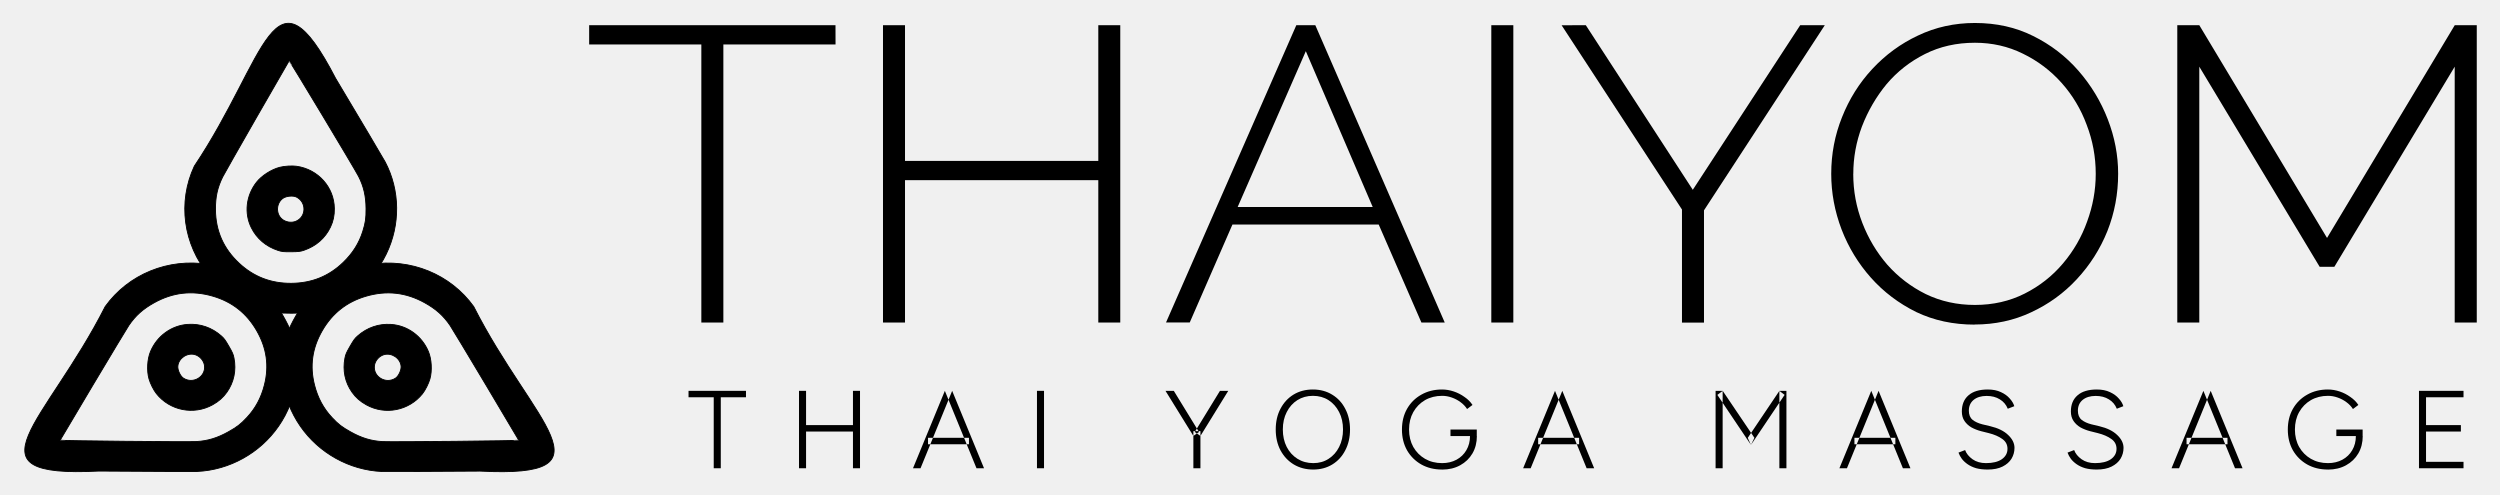
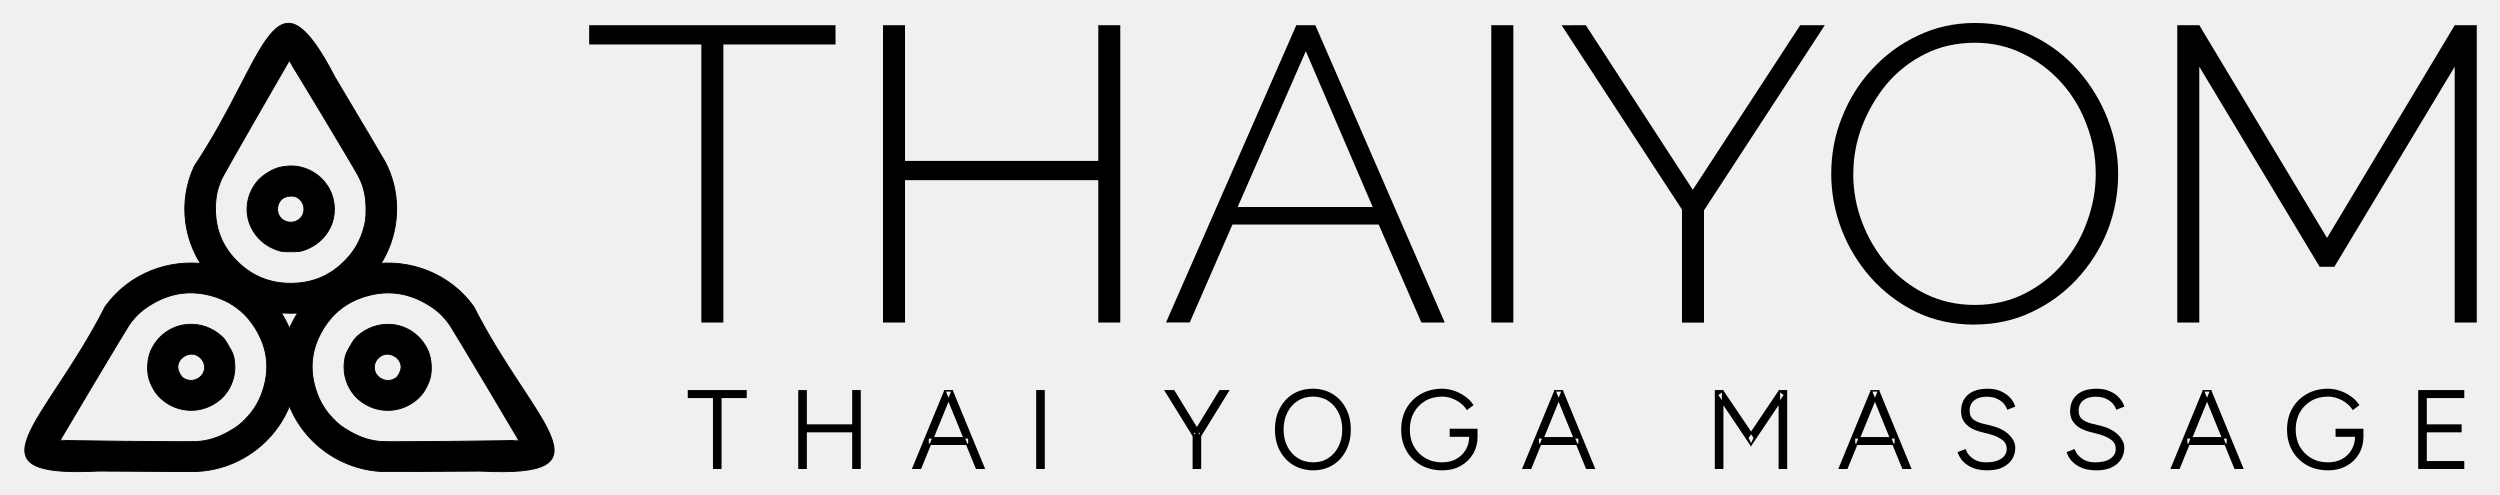
<svg xmlns="http://www.w3.org/2000/svg" width="466.759" height="92.364" viewBox="-10.56 -10.56 30.993 6.133" version="1.1" fill="#c62424" stroke="#c62424" stroke-width="2.4" id="svg204">
  <defs id="defs208">
    <rect x="105.26" y="614.215" width="569.844" height="62.836" id="rect310" />
    <rect x="124.672" y="613.65" width="535.044" height="66.169" id="rect7282" />
  </defs>
  <g id="g497-3" transform="matrix(-0.5175046,0.2935873,0.2935873,0.5175046,0.7978671,7.800348)" style="fill:#000000;stroke:#000000;stroke-width:1.012;stroke-dasharray:none">
    <text xml:space="preserve" transform="matrix(-0.09706742,0.05506766,0.05506766,0.09706742,6.517977,-58.30191)" id="text7280" style="font-size:36px;font-family:'Ubuntu Mono';-inkscape-font-specification:'Ubuntu Mono';white-space:pre;shape-inside:url(#rect7282);display:inline;fill:#ffffff;fill-opacity:1;fill-rule:evenodd;stroke:#ffffff;stroke-width:11.339;stroke-dasharray:none;stroke-opacity:1" />
    <text xml:space="preserve" transform="matrix(-0.09706742,0.05506766,0.05506766,0.09706742,6.517977,-58.30191)" id="text308" style="font-style:normal;font-variant:normal;font-weight:normal;font-stretch:normal;font-size:36px;font-family:Raleway;-inkscape-font-specification:Raleway;white-space:pre;shape-inside:url(#rect310);display:inline;fill:#ffffff;fill-rule:evenodd;stroke:#ffffff;stroke-width:11.339" />
    <g id="g7033">
-       <g id="g13498">
+       <g id="g20306">
        <g id="g2764" transform="matrix(0.00116787,-0.1846886,0.1860846,-0.00116787,-0.3158951,-24.66953)" style="fill:#000000;fill-opacity:1;stroke:#000000;stroke-width:1.012;stroke-dasharray:none;stroke-opacity:1">
          <g id="g6996">
            <g id="g497" transform="matrix(-0.8583664,-0.5130371,-0.5130371,0.8583664,22.79058,-15.68914)" style="fill:#000000;fill-opacity:1;stroke:#000000;stroke-width:0.102;stroke-dasharray:none;stroke-opacity:1">
              <g id="g501" transform="rotate(-90,16.00188,15.29129)" style="fill:#000000;fill-opacity:1;stroke:#000000;stroke-width:0.102;stroke-dasharray:none;stroke-opacity:1">
                <path style="fill:#000000;fill-opacity:1;fill-rule:evenodd;stroke:#000000;stroke-width:1.542;stroke-dasharray:none;stroke-opacity:1" d="m 322.698,541.943 c -42.516,-73.635 -79.466,-138.146 -82.11,-143.359 -24.591,-48.476 -24.756,-107.117 -0.44,-156.819 25.223,-51.556 72.587,-87.195 129.762,-97.639 14.236,-2.6 45.711,-2.652 59.663,-0.099 43.793,8.016 81.749,30.325 108.791,63.943 42.831,53.248 51.723,125.183 23.031,186.323 C 437,579.467 425.829,748.162 322.698,541.943 Z M 455.762,477.302 c 29.954,-51.933 56.098,-97.691 58.098,-101.686 8.983,-17.94 12.688,-34.369 12.636,-56.031 -0.086,-36.23 -12.904,-66.32 -38.933,-91.396 -24.321,-23.43 -53.347,-35.048 -87.564,-35.048 -34.119,0 -62.793,11.395 -87.062,34.599 -16.295,15.58 -27.209,32.764 -33.62,52.934 -4.745,14.928 -5.787,21.901 -5.816,38.91 -0.036,21.198 3.653,37.987 12.086,54.994 6.829,13.773 114.234,198.771 114.947,197.988 0.421,-0.463 25.274,-43.332 55.228,-95.265 z" id="path491" transform="matrix(0.0664,0,0,0.0664,-10.56,-10.56)" />
                <path style="fill:#000000;fill-opacity:1;fill-rule:evenodd;stroke:#000000;stroke-width:1.542;stroke-dasharray:none;stroke-opacity:1" d="m 389.661,392.675 c -36.243,-5.604 -62.808,-36.225 -62.957,-72.571 -0.049,-11.876 2.086,-21.731 6.857,-31.649 8.96,-18.629 24.571,-32.284 44.65,-39.054 6.261,-2.111 9.267,-2.449 21.79,-2.449 12.522,0 15.529,0.338 21.79,2.449 20.078,6.77 35.69,20.425 44.65,39.054 11.999,24.947 8.369,54.971 -9.376,77.555 -8.644,11.001 -25.055,21.533 -39.081,25.082 -8.003,2.025 -20.832,2.742 -28.322,1.584 z m 23.014,-54.302 c 11.406,-7.65 12.822,-25.641 2.761,-35.076 -6.223,-5.836 -16.223,-7.671 -24.029,-4.41 -17.69,7.39 -18.287,32.545 -0.981,41.363 5.442,2.773 16.737,1.82 22.25,-1.877 z" id="path493" transform="matrix(0.0664,0,0,0.0664,-10.56,-10.56)" />
              </g>
            </g>
            <g id="g497-6" transform="matrix(-0.8583664,-0.5130371,-0.5130371,0.8583664,48.49128,-25.05132)" style="fill:#000000;fill-opacity:1;stroke:#000000;stroke-width:0.102;stroke-dasharray:none;stroke-opacity:1">
              <path style="fill:#000000;fill-opacity:1;fill-rule:evenodd;stroke:#000000;stroke-width:0.102;stroke-dasharray:none;stroke-opacity:1" d="m 7.433,10.925 c 4.893,2.817 9.162,5.295 9.488,5.507 3.026,1.968 4.986,5.332 5.242,8.997 0.266,3.802 -1.271,7.425 -4.209,9.928 -0.732,0.623 -2.539,1.673 -3.425,1.99 C 11.745,38.344 8.822,38.324 6.15,37.292 1.917,35.657 -0.987,31.819 -1.372,27.351 -0.384,12.571 -5.354,2.506 7.433,10.925 Z m -5.496,8.141 c 0.006,3.981 0.026,7.48 0.044,7.776 0.081,1.33 0.414,2.397 1.138,3.64 1.21,2.079 2.948,3.382 5.278,3.957 2.177,0.537 4.232,0.239 6.198,-0.899 1.961,-1.135 3.229,-2.744 3.852,-4.884 0.418,-1.437 0.474,-2.788 0.171,-4.16 -0.224,-1.016 -0.396,-1.451 -0.96,-2.43 -0.703,-1.219 -1.474,-2.061 -2.524,-2.758 -0.851,-0.564 -13.177,-7.622 -13.192,-7.554 -0.009,0.041 -0.011,3.331 -0.005,7.312 z" id="path491-8" />
              <path style="fill:#000000;fill-opacity:1;fill-rule:evenodd;stroke:#000000;stroke-width:0.102;stroke-dasharray:none;stroke-opacity:1" d="m 8.551,21.731 c 2.269,-0.884 4.814,-0.008 6.032,2.076 0.398,0.681 0.603,1.318 0.659,2.047 0.105,1.369 -0.338,2.673 -1.267,3.73 -0.29,0.33 -0.451,0.449 -1.171,0.866 -0.72,0.417 -0.904,0.497 -1.334,0.584 -1.379,0.279 -2.73,0.014 -3.865,-0.759 C 6.086,29.24 5.296,27.394 5.564,25.505 5.695,24.586 6.288,23.435 6.976,22.764 7.368,22.381 8.082,21.913 8.551,21.731 Z M 9.034,25.617 c -0.401,0.819 0.116,1.9 1.008,2.107 0.552,0.128 1.187,-0.099 1.528,-0.546 0.771,-1.013 -0.032,-2.479 -1.32,-2.41 -0.405,0.022 -1.022,0.452 -1.216,0.848 z" id="path493-7" />
            </g>
            <path style="fill:#000000;fill-opacity:1;fill-rule:evenodd;stroke:#000000;stroke-width:1.542;stroke-dasharray:none;stroke-opacity:1" d="m 322.698,541.943 c -42.516,-73.635 -79.466,-138.146 -82.11,-143.359 -24.591,-48.476 -24.756,-107.117 -0.44,-156.819 25.223,-51.556 72.587,-87.195 129.762,-97.639 14.236,-2.6 45.711,-2.652 59.663,-0.099 43.793,8.016 81.749,30.325 108.791,63.943 42.831,53.248 51.723,125.183 23.031,186.323 C 437,579.467 425.829,748.162 322.698,541.943 Z M 455.762,477.302 c 29.954,-51.933 56.098,-97.691 58.098,-101.686 8.983,-17.94 12.688,-34.369 12.636,-56.031 -0.086,-36.23 -12.904,-66.32 -38.933,-91.396 -24.321,-23.43 -53.347,-35.048 -87.564,-35.048 -34.119,0 -62.793,11.395 -87.062,34.599 -16.295,15.58 -27.209,32.764 -33.62,52.934 -4.745,14.928 -5.787,21.901 -5.816,38.91 -0.036,21.198 3.653,37.987 12.086,54.994 6.829,13.773 114.234,198.771 114.947,197.988 0.421,-0.463 25.274,-43.332 55.228,-95.265 z" id="path491-06" transform="matrix(0.0664,0,0,0.0664,-10.56,-10.56)" />
            <path style="fill:#000000;fill-opacity:1;fill-rule:evenodd;stroke:#000000;stroke-width:1.542;stroke-dasharray:none;stroke-opacity:1" d="m 389.661,392.675 c -36.243,-5.604 -62.808,-36.225 -62.957,-72.571 -0.049,-11.876 2.086,-21.731 6.857,-31.649 8.96,-18.629 24.571,-32.284 44.65,-39.054 6.261,-2.111 9.267,-2.449 21.79,-2.449 12.522,0 15.529,0.338 21.79,2.449 20.078,6.77 35.69,20.425 44.65,39.054 11.999,24.947 8.369,54.971 -9.376,77.555 -8.644,11.001 -25.055,21.533 -39.081,25.082 -8.003,2.025 -20.832,2.742 -28.322,1.584 z m 23.014,-54.302 c 11.406,-7.65 12.822,-25.641 2.761,-35.076 -6.223,-5.836 -16.223,-7.671 -24.029,-4.41 -17.69,7.39 -18.287,32.545 -0.981,41.363 5.442,2.773 16.737,1.82 22.25,-1.877 z" id="path493-2" transform="matrix(0.0664,0,0,0.0664,-10.56,-10.56)" />
          </g>
        </g>
        <g aria-label="THAIYOM" transform="matrix(-0.8828155,0.5008332,0.4861528,0.8569384,0,0)" id="text316" style="font-size:8.857px;font-family:Raleway;-inkscape-font-specification:Raleway;fill-rule:evenodd;stroke:none;stroke-width:0.772">
          <path d="M -1.655,-30.381 H -3.958 v 5.881 h -0.452 v -5.881 h -2.303 v -0.407 h 5.057 z" style="stroke-width:0.772" id="path432" />
          <path d="m 4.19,-30.788 v 6.288 H 3.739 v -3.011 h -3.968 v 3.011 h -0.452 v -6.288 h 0.452 v 2.87 H 3.739 v -2.87 z" style="stroke-width:0.772" id="path434" />
          <path d="m 7.804,-30.788 h 0.39 l 2.657,6.288 H 10.372 L 9.495,-26.573 H 6.493 l -0.877,2.072 H 5.129 Z m 1.568,3.844 -1.373,-3.295 -1.399,3.295 z" style="stroke-width:0.772" id="path436" />
          <path d="m 11.807,-24.5 v -6.288 h 0.452 v 6.288 z" style="stroke-width:0.772" id="path438" />
          <path d="m 13.747,-30.788 2.196,3.481 2.205,-3.481 h 0.505 l -2.48,3.915 v 2.374 h -0.452 v -2.391 l -2.471,-3.897 z" style="stroke-width:0.772" id="path440" />
          <path d="m 21.726,-24.456 q -0.655,0 -1.196,-0.266 -0.54,-0.275 -0.93,-0.726 -0.39,-0.452 -0.602,-1.019 -0.213,-0.576 -0.213,-1.178 0,-0.629 0.221,-1.196 0.221,-0.576 0.62,-1.019 0.407,-0.452 0.939,-0.709 0.54,-0.266 1.169,-0.266 0.664,0 1.196,0.275 0.54,0.275 0.93,0.735 0.39,0.461 0.602,1.027 0.213,0.567 0.213,1.151 0,0.638 -0.221,1.213 -0.221,0.567 -0.629,1.019 -0.399,0.443 -0.939,0.7 -0.531,0.257 -1.16,0.257 z m -2.489,-3.188 q 0,0.54 0.186,1.036 0.186,0.496 0.514,0.886 0.337,0.39 0.788,0.62 0.461,0.23 1.01,0.23 0.558,0 1.019,-0.239 0.461,-0.239 0.788,-0.638 0.328,-0.399 0.496,-0.886 0.177,-0.496 0.177,-1.01 0,-0.54 -0.186,-1.036 -0.177,-0.496 -0.514,-0.886 -0.337,-0.39 -0.797,-0.62 -0.452,-0.23 -0.983,-0.23 -0.567,0 -1.027,0.239 -0.461,0.239 -0.788,0.638 -0.319,0.399 -0.505,0.895 -0.177,0.487 -0.177,1.001 z" style="stroke-width:0.772" id="path442" />
          <path d="m 31.584,-24.5 v -5.411 l -2.471,4.233 h -0.301 l -2.471,-4.233 v 5.411 h -0.452 v -6.288 h 0.452 l 2.622,4.499 2.622,-4.499 h 0.452 v 6.288 z" style="stroke-width:0.772" id="path444" />
        </g>
-         <g aria-label="THAI YOGA MASSAGE" transform="matrix(-0.8697808,0.4934384,0.4934384,0.8697808,0,0)" id="text747" style="font-weight:300;font-size:2.304px;font-family:Figtree;-inkscape-font-specification:'Figtree Light';letter-spacing:0.85px;fill-rule:evenodd;stroke:none;stroke-width:0.467">
-           <path d="m -4.218,-21.102 v -1.479 h 0.147 v 1.479 z m -0.525,-1.479 v -0.134 H -3.546 v 0.134 z" style="stroke-width:0.467" id="path9433" />
-           <path d="m -1.317,-21.102 v -1.613 h 0.147 v 1.613 z m -1.124,0 v -1.613 h 0.147 v 1.613 z m 0.147,-0.765 v -0.134 h 0.977 v 0.134 z" style="stroke-width:0.467" id="path9435" />
-           <path d="m 1.257,-21.102 -0.659,-1.613 h 0.152 l 0.664,1.613 z m -1.323,0 0.664,-1.613 h 0.152 l -0.659,1.613 z m 0.313,-0.5 v -0.134 H 1.1 v 0.134 z" style="stroke-width:0.467" id="path9437" />
-           <path d="m 2.517,-21.102 v -1.613 h 0.147 v 1.613 z" style="stroke-width:0.467" id="path9439" />
-           <path d="m 5.923,-21.775 -0.118,-0.083 0.525,-0.857 h 0.173 z m -0.147,0.673 v -0.774 h 0.147 v 0.774 z m 0,-0.673 -0.581,-0.94 h 0.173 l 0.525,0.857 z" style="stroke-width:0.467" id="path9441" />
-           <path d="m 8.274,-21.075 q -0.228,0 -0.406,-0.106 -0.175,-0.106 -0.277,-0.295 -0.099,-0.189 -0.099,-0.433 0,-0.247 0.099,-0.433 0.099,-0.189 0.272,-0.295 0.175,-0.106 0.403,-0.106 0.228,0 0.403,0.108 0.175,0.106 0.272,0.295 0.099,0.187 0.099,0.431 0,0.244 -0.099,0.433 -0.097,0.189 -0.27,0.295 -0.173,0.106 -0.399,0.106 z m 0,-0.134 q 0.182,0 0.32,-0.09 0.141,-0.09 0.219,-0.247 0.081,-0.159 0.081,-0.364 0,-0.205 -0.081,-0.362 -0.081,-0.159 -0.221,-0.249 -0.141,-0.09 -0.325,-0.09 -0.182,0 -0.325,0.09 -0.141,0.09 -0.221,0.249 -0.081,0.157 -0.081,0.362 0,0.205 0.081,0.364 0.081,0.157 0.224,0.247 0.145,0.09 0.33,0.09 z" style="stroke-width:0.467" id="path9443" />
-           <path d="m 10.958,-21.075 q -0.244,0 -0.433,-0.106 -0.189,-0.108 -0.297,-0.295 -0.106,-0.189 -0.106,-0.431 0,-0.247 0.106,-0.433 0.108,-0.189 0.297,-0.295 0.189,-0.108 0.433,-0.108 0.122,0 0.244,0.041 0.122,0.041 0.224,0.115 0.104,0.071 0.166,0.166 l -0.113,0.085 q -0.051,-0.081 -0.136,-0.143 -0.083,-0.062 -0.184,-0.097 -0.099,-0.035 -0.2,-0.035 -0.2,0 -0.357,0.09 -0.154,0.09 -0.244,0.249 -0.088,0.157 -0.088,0.364 0,0.203 0.088,0.362 0.09,0.157 0.244,0.247 0.157,0.09 0.357,0.09 0.168,0 0.3,-0.071 0.131,-0.071 0.205,-0.198 0.076,-0.129 0.076,-0.295 h 0.143 q 0,0.203 -0.092,0.362 -0.092,0.157 -0.256,0.247 -0.164,0.09 -0.376,0.09 z m 0.175,-0.698 v -0.136 h 0.548 v 0.136 h -0.065 z" style="stroke-width:0.467" id="path9445" />
-           <path d="m 13.97,-21.102 -0.659,-1.613 h 0.152 l 0.664,1.613 z m -1.323,0 0.664,-1.613 h 0.152 l -0.659,1.613 z m 0.313,-0.5 v -0.134 h 0.853 v 0.134 z" style="stroke-width:0.467" id="path9447" />
-           <path d="m 17.394,-21.588 -0.7,-1.042 0.053,-0.041 0.058,-0.044 0.661,0.979 z m -0.737,0.486 v -1.613 h 0.147 v 1.613 z m 0.737,-0.486 -0.067,-0.147 0.659,-0.979 0.058,0.044 0.051,0.039 z m 0.592,0.486 v -1.613 h 0.147 v 1.613 z" style="stroke-width:0.467" id="path9449" />
-           <path d="m 20.56,-21.102 -0.659,-1.613 h 0.152 l 0.664,1.613 z m -1.323,0 0.664,-1.613 h 0.152 l -0.659,1.613 z m 0.313,-0.5 v -0.134 h 0.853 v 0.134 z" style="stroke-width:0.467" id="path9451" />
-           <path d="m 22.326,-21.075 q -0.136,0 -0.24,-0.028 -0.101,-0.03 -0.175,-0.081 -0.074,-0.051 -0.122,-0.113 -0.046,-0.062 -0.071,-0.131 l 0.138,-0.053 q 0.039,0.108 0.154,0.191 0.115,0.081 0.281,0.081 0.212,0 0.33,-0.081 0.118,-0.083 0.118,-0.217 0,-0.129 -0.108,-0.205 -0.108,-0.078 -0.281,-0.122 l -0.164,-0.041 q -0.106,-0.028 -0.198,-0.078 -0.09,-0.053 -0.145,-0.134 -0.055,-0.081 -0.055,-0.198 0,-0.217 0.138,-0.336 0.138,-0.122 0.403,-0.122 0.159,0 0.274,0.055 0.115,0.053 0.184,0.134 0.071,0.078 0.094,0.159 l -0.136,0.053 q -0.051,-0.127 -0.166,-0.196 -0.113,-0.071 -0.274,-0.071 -0.171,0 -0.272,0.083 -0.099,0.083 -0.099,0.224 0,0.127 0.078,0.191 0.078,0.062 0.205,0.094 l 0.164,0.039 q 0.244,0.058 0.373,0.184 0.131,0.124 0.131,0.267 0,0.122 -0.062,0.226 -0.062,0.101 -0.187,0.164 -0.124,0.062 -0.311,0.062 z" style="stroke-width:0.467" id="path9453" />
-           <path d="m 24.598,-21.075 q -0.136,0 -0.24,-0.028 -0.101,-0.03 -0.175,-0.081 -0.074,-0.051 -0.122,-0.113 -0.046,-0.062 -0.071,-0.131 l 0.138,-0.053 q 0.039,0.108 0.154,0.191 0.115,0.081 0.281,0.081 0.212,0 0.33,-0.081 0.118,-0.083 0.118,-0.217 0,-0.129 -0.108,-0.205 -0.108,-0.078 -0.281,-0.122 l -0.164,-0.041 q -0.106,-0.028 -0.198,-0.078 -0.09,-0.053 -0.145,-0.134 -0.055,-0.081 -0.055,-0.198 0,-0.217 0.138,-0.336 0.138,-0.122 0.403,-0.122 0.159,0 0.274,0.055 0.115,0.053 0.184,0.134 0.071,0.078 0.094,0.159 l -0.136,0.053 q -0.051,-0.127 -0.166,-0.196 -0.113,-0.071 -0.274,-0.071 -0.171,0 -0.272,0.083 -0.099,0.083 -0.099,0.224 0,0.127 0.078,0.191 0.078,0.062 0.205,0.094 l 0.164,0.039 q 0.244,0.058 0.373,0.184 0.131,0.124 0.131,0.267 0,0.122 -0.062,0.226 -0.062,0.101 -0.187,0.164 -0.124,0.062 -0.311,0.062 z" style="stroke-width:0.467" id="path9455" />
-           <path d="m 27.48,-21.102 -0.659,-1.613 h 0.152 l 0.664,1.613 z m -1.323,0 0.664,-1.613 h 0.152 l -0.659,1.613 z m 0.313,-0.5 v -0.134 h 0.853 v 0.134 z" style="stroke-width:0.467" id="path9457" />
-           <path d="m 29.416,-21.075 q -0.244,0 -0.433,-0.106 -0.189,-0.108 -0.297,-0.295 -0.106,-0.189 -0.106,-0.431 0,-0.247 0.106,-0.433 0.108,-0.189 0.297,-0.295 0.189,-0.108 0.433,-0.108 0.122,0 0.244,0.041 0.122,0.041 0.224,0.115 0.104,0.071 0.166,0.166 l -0.113,0.085 q -0.051,-0.081 -0.136,-0.143 -0.083,-0.062 -0.184,-0.097 -0.099,-0.035 -0.2,-0.035 -0.2,0 -0.357,0.09 -0.154,0.09 -0.244,0.249 -0.088,0.157 -0.088,0.364 0,0.203 0.088,0.362 0.09,0.157 0.244,0.247 0.157,0.09 0.357,0.09 0.168,0 0.3,-0.071 0.131,-0.071 0.205,-0.198 0.076,-0.129 0.076,-0.295 h 0.143 q 0,0.203 -0.092,0.362 -0.092,0.157 -0.256,0.247 -0.164,0.09 -0.376,0.09 z m 0.175,-0.698 v -0.136 h 0.548 v 0.136 h -0.065 z" style="stroke-width:0.467" id="path9459" />
-           <path d="m 31.313,-21.102 v -1.613 h 0.147 v 1.613 z m 0.147,0 v -0.134 h 0.781 v 0.134 z m 0,-0.765 v -0.134 h 0.726 v 0.134 z m 0,-0.714 v -0.134 h 0.781 v 0.134 z" style="stroke-width:0.467" id="path9461" />
+         <g aria-label="THAI YOGA MASSAGE" transform="matrix(-0.8697808,0.4934384,0.4934384,0.8697808,0,0)" id="text747" style="font-weight:300;font-size:2.304px;font-family:Figtree;-inkscape-font-specification:'Figtree Light';letter-spacing:0.85px;fill-rule:evenodd;stroke:#000000;stroke-width:0.032;stroke-dasharray:none;stroke-opacity:1">
+           <path d="m -4.218,-21.102 v -1.479 h 0.147 v 1.479 z m -0.525,-1.479 v -0.134 H -3.546 v 0.134 z" style="stroke-width:0.032;stroke-dasharray:none;stroke:#000000;stroke-opacity:1" id="path9433" />
+           <path d="m -1.317,-21.102 v -1.613 h 0.147 v 1.613 z m -1.124,0 v -1.613 h 0.147 v 1.613 z m 0.147,-0.765 v -0.134 h 0.977 v 0.134 z" style="stroke-width:0.032;stroke-dasharray:none;stroke:#000000;stroke-opacity:1" id="path9435" />
+           <path d="m 1.257,-21.102 -0.659,-1.613 h 0.152 l 0.664,1.613 z m -1.323,0 0.664,-1.613 h 0.152 l -0.659,1.613 z m 0.313,-0.5 v -0.134 H 1.1 v 0.134 z" style="stroke-width:0.032;stroke-dasharray:none;stroke:#000000;stroke-opacity:1" id="path9437" />
+           <path d="m 2.517,-21.102 v -1.613 h 0.147 v 1.613 z" style="stroke-width:0.032;stroke-dasharray:none;stroke:#000000;stroke-opacity:1" id="path9439" />
+           <path d="m 5.923,-21.775 -0.118,-0.083 0.525,-0.857 h 0.173 z m -0.147,0.673 v -0.774 h 0.147 v 0.774 z m 0,-0.673 -0.581,-0.94 h 0.173 l 0.525,0.857 z" style="stroke-width:0.032;stroke-dasharray:none;stroke:#000000;stroke-opacity:1" id="path9441" />
+           <path d="m 8.274,-21.075 q -0.228,0 -0.406,-0.106 -0.175,-0.106 -0.277,-0.295 -0.099,-0.189 -0.099,-0.433 0,-0.247 0.099,-0.433 0.099,-0.189 0.272,-0.295 0.175,-0.106 0.403,-0.106 0.228,0 0.403,0.108 0.175,0.106 0.272,0.295 0.099,0.187 0.099,0.431 0,0.244 -0.099,0.433 -0.097,0.189 -0.27,0.295 -0.173,0.106 -0.399,0.106 z m 0,-0.134 q 0.182,0 0.32,-0.09 0.141,-0.09 0.219,-0.247 0.081,-0.159 0.081,-0.364 0,-0.205 -0.081,-0.362 -0.081,-0.159 -0.221,-0.249 -0.141,-0.09 -0.325,-0.09 -0.182,0 -0.325,0.09 -0.141,0.09 -0.221,0.249 -0.081,0.157 -0.081,0.362 0,0.205 0.081,0.364 0.081,0.157 0.224,0.247 0.145,0.09 0.33,0.09 z" style="stroke-width:0.032;stroke-dasharray:none;stroke:#000000;stroke-opacity:1" id="path9443" />
+           <path d="m 10.958,-21.075 q -0.244,0 -0.433,-0.106 -0.189,-0.108 -0.297,-0.295 -0.106,-0.189 -0.106,-0.431 0,-0.247 0.106,-0.433 0.108,-0.189 0.297,-0.295 0.189,-0.108 0.433,-0.108 0.122,0 0.244,0.041 0.122,0.041 0.224,0.115 0.104,0.071 0.166,0.166 l -0.113,0.085 q -0.051,-0.081 -0.136,-0.143 -0.083,-0.062 -0.184,-0.097 -0.099,-0.035 -0.2,-0.035 -0.2,0 -0.357,0.09 -0.154,0.09 -0.244,0.249 -0.088,0.157 -0.088,0.364 0,0.203 0.088,0.362 0.09,0.157 0.244,0.247 0.157,0.09 0.357,0.09 0.168,0 0.3,-0.071 0.131,-0.071 0.205,-0.198 0.076,-0.129 0.076,-0.295 h 0.143 q 0,0.203 -0.092,0.362 -0.092,0.157 -0.256,0.247 -0.164,0.09 -0.376,0.09 z m 0.175,-0.698 v -0.136 h 0.548 v 0.136 h -0.065 z" style="stroke-width:0.032;stroke-dasharray:none;stroke:#000000;stroke-opacity:1" id="path9445" />
+           <path d="m 13.97,-21.102 -0.659,-1.613 h 0.152 l 0.664,1.613 z m -1.323,0 0.664,-1.613 h 0.152 l -0.659,1.613 z m 0.313,-0.5 v -0.134 h 0.853 v 0.134 z" style="stroke-width:0.032;stroke-dasharray:none;stroke:#000000;stroke-opacity:1" id="path9447" />
+           <path d="m 17.394,-21.588 -0.7,-1.042 0.053,-0.041 0.058,-0.044 0.661,0.979 z m -0.737,0.486 v -1.613 h 0.147 v 1.613 z m 0.737,-0.486 -0.067,-0.147 0.659,-0.979 0.058,0.044 0.051,0.039 z m 0.592,0.486 v -1.613 h 0.147 v 1.613 z" style="stroke-width:0.032;stroke-dasharray:none;stroke:#000000;stroke-opacity:1" id="path9449" />
+           <path d="m 20.56,-21.102 -0.659,-1.613 h 0.152 l 0.664,1.613 z m -1.323,0 0.664,-1.613 h 0.152 l -0.659,1.613 z m 0.313,-0.5 v -0.134 h 0.853 v 0.134 z" style="stroke-width:0.032;stroke-dasharray:none;stroke:#000000;stroke-opacity:1" id="path9451" />
+           <path d="m 22.326,-21.075 q -0.136,0 -0.24,-0.028 -0.101,-0.03 -0.175,-0.081 -0.074,-0.051 -0.122,-0.113 -0.046,-0.062 -0.071,-0.131 l 0.138,-0.053 q 0.039,0.108 0.154,0.191 0.115,0.081 0.281,0.081 0.212,0 0.33,-0.081 0.118,-0.083 0.118,-0.217 0,-0.129 -0.108,-0.205 -0.108,-0.078 -0.281,-0.122 l -0.164,-0.041 q -0.106,-0.028 -0.198,-0.078 -0.09,-0.053 -0.145,-0.134 -0.055,-0.081 -0.055,-0.198 0,-0.217 0.138,-0.336 0.138,-0.122 0.403,-0.122 0.159,0 0.274,0.055 0.115,0.053 0.184,0.134 0.071,0.078 0.094,0.159 l -0.136,0.053 q -0.051,-0.127 -0.166,-0.196 -0.113,-0.071 -0.274,-0.071 -0.171,0 -0.272,0.083 -0.099,0.083 -0.099,0.224 0,0.127 0.078,0.191 0.078,0.062 0.205,0.094 l 0.164,0.039 q 0.244,0.058 0.373,0.184 0.131,0.124 0.131,0.267 0,0.122 -0.062,0.226 -0.062,0.101 -0.187,0.164 -0.124,0.062 -0.311,0.062 z" style="stroke-width:0.032;stroke-dasharray:none;stroke:#000000;stroke-opacity:1" id="path9453" />
+           <path d="m 24.598,-21.075 q -0.136,0 -0.24,-0.028 -0.101,-0.03 -0.175,-0.081 -0.074,-0.051 -0.122,-0.113 -0.046,-0.062 -0.071,-0.131 l 0.138,-0.053 q 0.039,0.108 0.154,0.191 0.115,0.081 0.281,0.081 0.212,0 0.33,-0.081 0.118,-0.083 0.118,-0.217 0,-0.129 -0.108,-0.205 -0.108,-0.078 -0.281,-0.122 l -0.164,-0.041 q -0.106,-0.028 -0.198,-0.078 -0.09,-0.053 -0.145,-0.134 -0.055,-0.081 -0.055,-0.198 0,-0.217 0.138,-0.336 0.138,-0.122 0.403,-0.122 0.159,0 0.274,0.055 0.115,0.053 0.184,0.134 0.071,0.078 0.094,0.159 l -0.136,0.053 q -0.051,-0.127 -0.166,-0.196 -0.113,-0.071 -0.274,-0.071 -0.171,0 -0.272,0.083 -0.099,0.083 -0.099,0.224 0,0.127 0.078,0.191 0.078,0.062 0.205,0.094 l 0.164,0.039 q 0.244,0.058 0.373,0.184 0.131,0.124 0.131,0.267 0,0.122 -0.062,0.226 -0.062,0.101 -0.187,0.164 -0.124,0.062 -0.311,0.062 z" style="stroke-width:0.032;stroke-dasharray:none;stroke:#000000;stroke-opacity:1" id="path9455" />
+           <path d="m 27.48,-21.102 -0.659,-1.613 h 0.152 l 0.664,1.613 z m -1.323,0 0.664,-1.613 h 0.152 l -0.659,1.613 z m 0.313,-0.5 v -0.134 h 0.853 v 0.134 z" style="stroke-width:0.032;stroke-dasharray:none;stroke:#000000;stroke-opacity:1" id="path9457" />
+           <path d="m 29.416,-21.075 q -0.244,0 -0.433,-0.106 -0.189,-0.108 -0.297,-0.295 -0.106,-0.189 -0.106,-0.431 0,-0.247 0.106,-0.433 0.108,-0.189 0.297,-0.295 0.189,-0.108 0.433,-0.108 0.122,0 0.244,0.041 0.122,0.041 0.224,0.115 0.104,0.071 0.166,0.166 l -0.113,0.085 q -0.051,-0.081 -0.136,-0.143 -0.083,-0.062 -0.184,-0.097 -0.099,-0.035 -0.2,-0.035 -0.2,0 -0.357,0.09 -0.154,0.09 -0.244,0.249 -0.088,0.157 -0.088,0.364 0,0.203 0.088,0.362 0.09,0.157 0.244,0.247 0.157,0.09 0.357,0.09 0.168,0 0.3,-0.071 0.131,-0.071 0.205,-0.198 0.076,-0.129 0.076,-0.295 h 0.143 q 0,0.203 -0.092,0.362 -0.092,0.157 -0.256,0.247 -0.164,0.09 -0.376,0.09 z m 0.175,-0.698 v -0.136 h 0.548 v 0.136 h -0.065 z" style="stroke-width:0.032;stroke-dasharray:none;stroke:#000000;stroke-opacity:1" id="path9459" />
+           <path d="m 31.313,-21.102 v -1.613 h 0.147 v 1.613 z m 0.147,0 v -0.134 h 0.781 v 0.134 z m 0,-0.765 v -0.134 h 0.726 v 0.134 z m 0,-0.714 v -0.134 h 0.781 v 0.134 z" style="stroke-width:0.032;stroke-dasharray:none;stroke:#000000;stroke-opacity:1" id="path9461" />
        </g>
      </g>
    </g>
  </g>
  <g id="SVGRepo_bgCarrier" stroke-width="0" transform="translate(-8.202318,-8.569561)" />
  <g id="SVGRepo_tracerCarrier" stroke-linecap="round" stroke-linejoin="round" transform="translate(-8.202318,-8.569561)" />
</svg>
